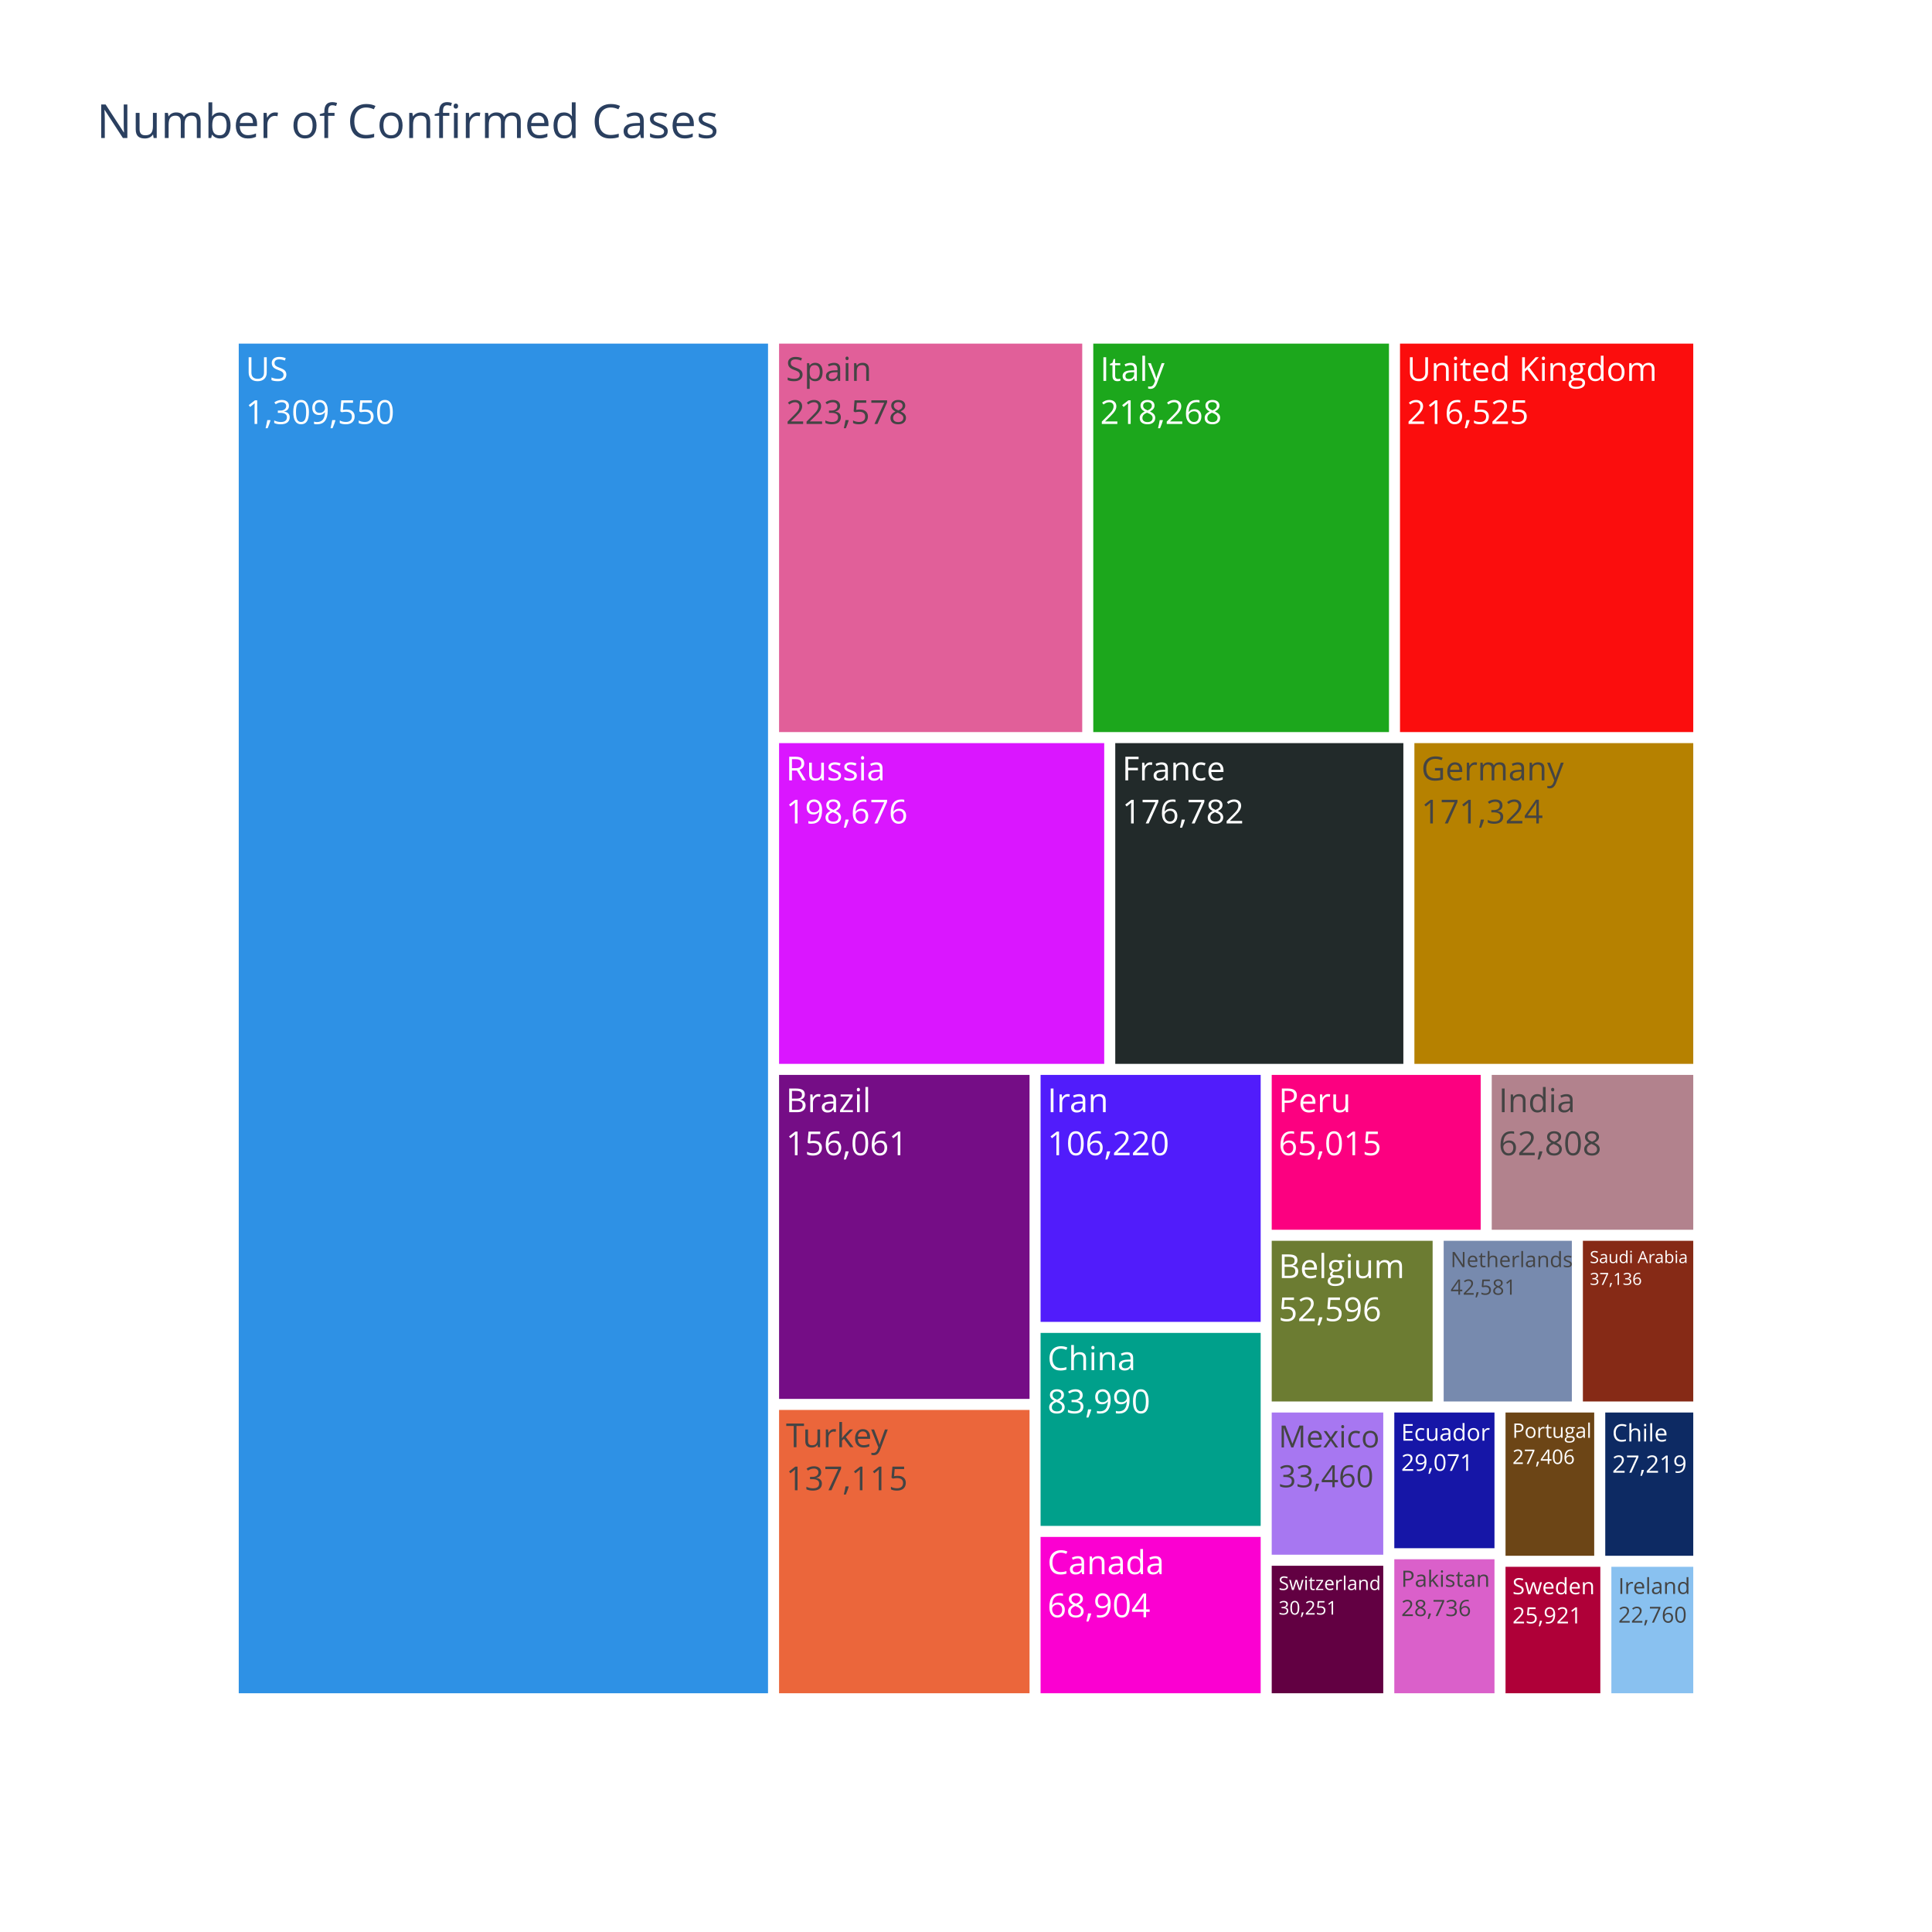
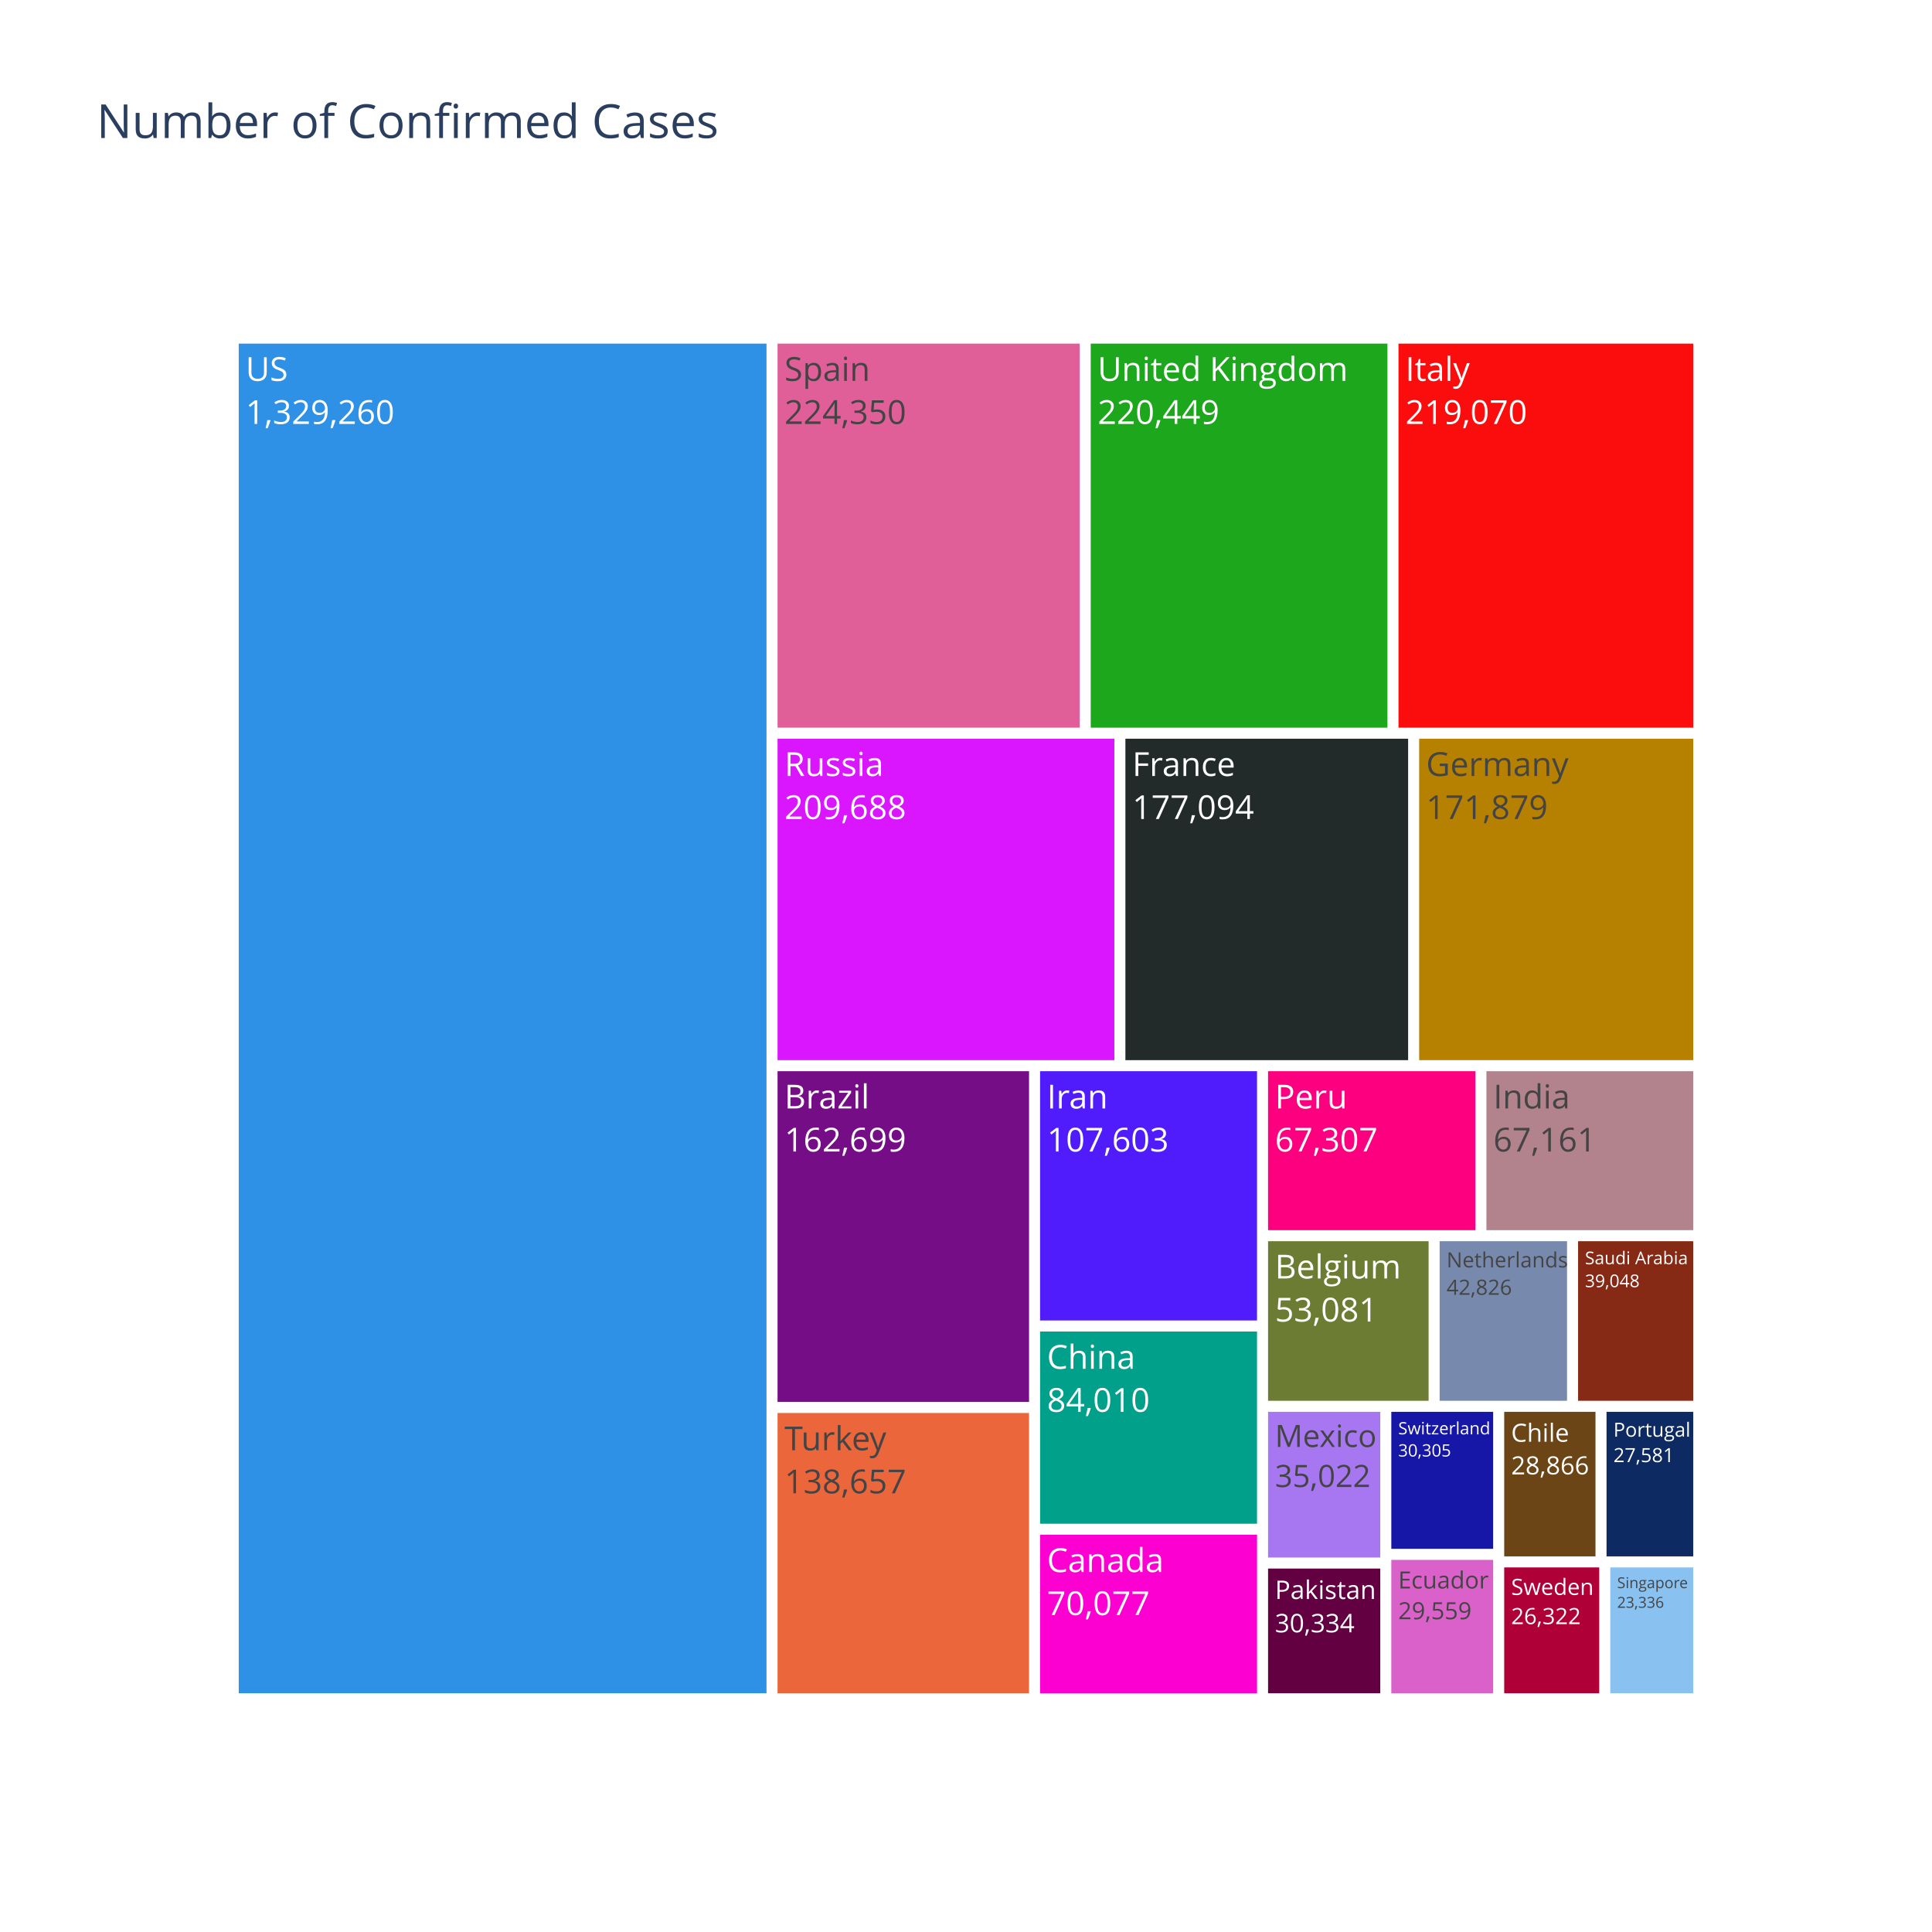
<svg xmlns="http://www.w3.org/2000/svg" class="main-svg" width="700" height="700" style="" viewBox="0 0 700 700">
  <rect x="0" y="0" width="700" height="700" style="fill: rgb(255, 255, 255); fill-opacity: 1;" />
-   <defs id="defs-970d4f">
+   <defs id="defs-fa55aa">
    <g class="clips" />
    <g class="gradients" />
  </defs>
  <g class="bglayer" />
  <g class="layer-below">
    <g class="imagelayer" />
    <g class="shapelayer" />
  </g>
  <g class="cartesianlayer" />
  <g class="polarlayer" />
  <g class="ternarylayer" />
  <g class="geolayer" />
  <g class="funnelarealayer" />
  <g class="pielayer" />
  <g class="treemaplayer">
    <g class="trace treemap" style="opacity: 1;">
      <g class="slice cursor-pointer">
        <path class="surface" d="M80,100L620,100L620,620L80,620Z" style="pointer-events: all; stroke-width: 0; fill: rgb(0, 0, 0); fill-opacity: 0; stroke: rgb(0, 0, 0); stroke-opacity: 0; opacity: 0;" />
        <g class="slicetext">
          <text data-notex="1" class="slicetext" text-anchor="start" x="0" y="0" style="font-family: 'Open Sans', verdana, arial, sans-serif; font-size: 12px; fill: rgb(42, 63, 95); fill-opacity: 1; white-space: pre;" transform="translate(86,114)"> </text>
        </g>
      </g>
      <g class="slice cursor-pointer">
-         <path class="surface" d="M86,124L278.771,124L278.771,614L86,614Z" style="pointer-events: all; stroke-width: 1; fill: rgb(46, 145, 229); fill-opacity: 1; stroke: rgb(255, 255, 255); stroke-opacity: 1; opacity: 1;" />
+         <path class="surface" d="M86,124L278.221,124L278.221,614L86,614Z" style="pointer-events: all; stroke-width: 1; fill: rgb(46, 145, 229); fill-opacity: 1; stroke: rgb(255, 255, 255); stroke-opacity: 1; opacity: 1;" />
        <g class="slicetext">
          <text data-notex="1" class="slicetext" text-anchor="start" x="0" y="0" style="font-family: 'Open Sans', verdana, arial, sans-serif; font-size: 12px; fill: rgb(255, 255, 255); fill-opacity: 1; white-space: pre;" transform="translate(89,138)">
            <tspan class="line" dy="0em" x="0" y="0">US</tspan>
-             <tspan class="line" dy="1.3em" x="0" y="0">1,309,550</tspan>
-           </text>
-         </g>
-       </g>
-       <g class="slice cursor-pointer">
-         <path class="surface" d="M281.771,124L392.613,124L392.613,265.745L281.771,265.745Z" style="pointer-events: all; stroke-width: 1; fill: rgb(225, 95, 153); fill-opacity: 1; stroke: rgb(255, 255, 255); stroke-opacity: 1; opacity: 1;" />
-         <g class="slicetext">
-           <text data-notex="1" class="slicetext" text-anchor="start" x="0" y="0" style="font-family: 'Open Sans', verdana, arial, sans-serif; font-size: 12px; fill: rgb(68, 68, 68); fill-opacity: 1; white-space: pre;" transform="translate(284.7715,138)">
+             <tspan class="line" dy="1.3em" x="0" y="0">1,329,260</tspan>
+           </text>
+         </g>
+       </g>
+       <g class="slice cursor-pointer">
+         <path class="surface" d="M281.221,124L391.695,124L391.695,264.15L281.221,264.15Z" style="pointer-events: all; stroke-width: 1; fill: rgb(225, 95, 153); fill-opacity: 1; stroke: rgb(255, 255, 255); stroke-opacity: 1; opacity: 1;" />
+         <g class="slicetext">
+           <text data-notex="1" class="slicetext" text-anchor="start" x="0" y="0" style="font-family: 'Open Sans', verdana, arial, sans-serif; font-size: 12px; fill: rgb(68, 68, 68); fill-opacity: 1; white-space: pre;" transform="translate(284.2208,138)">
            <tspan class="line" dy="0em" x="0" y="0">Spain</tspan>
-             <tspan class="line" dy="1.3em" x="0" y="0">223,578</tspan>
-           </text>
-         </g>
-       </g>
-       <g class="slice cursor-pointer">
-         <path class="surface" d="M395.613,124L503.75,124L503.75,265.745L395.613,265.745Z" style="pointer-events: all; stroke-width: 1; fill: rgb(28, 167, 28); fill-opacity: 1; stroke: rgb(255, 255, 255); stroke-opacity: 1; opacity: 1;" />
-         <g class="slicetext">
-           <text data-notex="1" class="slicetext" text-anchor="start" x="0" y="0" style="font-family: 'Open Sans', verdana, arial, sans-serif; font-size: 12px; fill: rgb(255, 255, 255); fill-opacity: 1; white-space: pre;" transform="translate(398.6126,138)">
+             <tspan class="line" dy="1.3em" x="0" y="0">224,350</tspan>
+           </text>
+         </g>
+       </g>
+       <g class="slice cursor-pointer">
+         <path class="surface" d="M394.695,124L503.196,124L503.196,264.15L394.695,264.15Z" style="pointer-events: all; stroke-width: 1; fill: rgb(28, 167, 28); fill-opacity: 1; stroke: rgb(255, 255, 255); stroke-opacity: 1; opacity: 1;" />
+         <g class="slicetext">
+           <text data-notex="1" class="slicetext" text-anchor="start" x="0" y="0" style="font-family: 'Open Sans', verdana, arial, sans-serif; font-size: 12px; fill: rgb(255, 255, 255); fill-opacity: 1; white-space: pre;" transform="translate(397.6951,138)">
+             <tspan class="line" dy="0em" x="0" y="0">United Kingdom</tspan>
+             <tspan class="line" dy="1.3em" x="0" y="0">220,449</tspan>
+           </text>
+         </g>
+       </g>
+       <g class="slice cursor-pointer">
+         <path class="surface" d="M506.196,124L614,124L614,264.15L506.196,264.15Z" style="pointer-events: all; stroke-width: 1; fill: rgb(251, 13, 13); fill-opacity: 1; stroke: rgb(255, 255, 255); stroke-opacity: 1; opacity: 1;" />
+         <g class="slicetext">
+           <text data-notex="1" class="slicetext" text-anchor="start" x="0" y="0" style="font-family: 'Open Sans', verdana, arial, sans-serif; font-size: 12px; fill: rgb(255, 255, 255); fill-opacity: 1; white-space: pre;" transform="translate(509.1963,138)">
            <tspan class="line" dy="0em" x="0" y="0">Italy</tspan>
-             <tspan class="line" dy="1.3em" x="0" y="0">218,268</tspan>
-           </text>
-         </g>
-       </g>
-       <g class="slice cursor-pointer">
-         <path class="surface" d="M506.75,124L614,124L614,265.745L506.75,265.745Z" style="pointer-events: all; stroke-width: 1; fill: rgb(251, 13, 13); fill-opacity: 1; stroke: rgb(255, 255, 255); stroke-opacity: 1; opacity: 1;" />
-         <g class="slicetext">
-           <text data-notex="1" class="slicetext" text-anchor="start" x="0" y="0" style="font-family: 'Open Sans', verdana, arial, sans-serif; font-size: 12px; fill: rgb(255, 255, 255); fill-opacity: 1; white-space: pre;" transform="translate(509.7501,138)">
-             <tspan class="line" dy="0em" x="0" y="0">United Kingdom</tspan>
-             <tspan class="line" dy="1.3em" x="0" y="0">216,525</tspan>
-           </text>
-         </g>
-       </g>
-       <g class="slice cursor-pointer">
-         <path class="surface" d="M281.771,268.745L400.578,268.745L400.578,385.957L281.771,385.957Z" style="pointer-events: all; stroke-width: 1; fill: rgb(218, 22, 255); fill-opacity: 1; stroke: rgb(255, 255, 255); stroke-opacity: 1; opacity: 1;" />
-         <g class="slicetext">
-           <text data-notex="1" class="slicetext" text-anchor="start" x="0" y="0" style="font-family: 'Open Sans', verdana, arial, sans-serif; font-size: 12px; fill: rgb(255, 255, 255); fill-opacity: 1; white-space: pre;" transform="translate(284.7715,282.7451)">
+             <tspan class="line" dy="1.3em" x="0" y="0">219,070</tspan>
+           </text>
+         </g>
+       </g>
+       <g class="slice cursor-pointer">
+         <path class="surface" d="M281.221,267.15L404.252,267.15L404.252,384.614L281.221,384.614Z" style="pointer-events: all; stroke-width: 1; fill: rgb(218, 22, 255); fill-opacity: 1; stroke: rgb(255, 255, 255); stroke-opacity: 1; opacity: 1;" />
+         <g class="slicetext">
+           <text data-notex="1" class="slicetext" text-anchor="start" x="0" y="0" style="font-family: 'Open Sans', verdana, arial, sans-serif; font-size: 12px; fill: rgb(255, 255, 255); fill-opacity: 1; white-space: pre;" transform="translate(284.2208,281.1501)">
            <tspan class="line" dy="0em" x="0" y="0">Russia</tspan>
-             <tspan class="line" dy="1.3em" x="0" y="0">198,676</tspan>
-           </text>
-         </g>
-       </g>
-       <g class="slice cursor-pointer">
-         <path class="surface" d="M403.578,268.745L508.962,268.745L508.962,385.957L403.578,385.957Z" style="pointer-events: all; stroke-width: 1; fill: rgb(34, 42, 42); fill-opacity: 1; stroke: rgb(255, 255, 255); stroke-opacity: 1; opacity: 1;" />
-         <g class="slicetext">
-           <text data-notex="1" class="slicetext" text-anchor="start" x="0" y="0" style="font-family: 'Open Sans', verdana, arial, sans-serif; font-size: 12px; fill: rgb(255, 255, 255); fill-opacity: 1; white-space: pre;" transform="translate(406.5784,282.7451)">
+             <tspan class="line" dy="1.3em" x="0" y="0">209,688</tspan>
+           </text>
+         </g>
+       </g>
+       <g class="slice cursor-pointer">
+         <path class="surface" d="M407.252,267.15L510.693,267.15L510.693,384.614L407.252,384.614Z" style="pointer-events: all; stroke-width: 1; fill: rgb(34, 42, 42); fill-opacity: 1; stroke: rgb(255, 255, 255); stroke-opacity: 1; opacity: 1;" />
+         <g class="slicetext">
+           <text data-notex="1" class="slicetext" text-anchor="start" x="0" y="0" style="font-family: 'Open Sans', verdana, arial, sans-serif; font-size: 12px; fill: rgb(255, 255, 255); fill-opacity: 1; white-space: pre;" transform="translate(410.2522,281.1501)">
            <tspan class="line" dy="0em" x="0" y="0">France</tspan>
-             <tspan class="line" dy="1.3em" x="0" y="0">176,782</tspan>
-           </text>
-         </g>
-       </g>
-       <g class="slice cursor-pointer">
-         <path class="surface" d="M511.962,268.745L614,268.745L614,385.957L511.962,385.957Z" style="pointer-events: all; stroke-width: 1; fill: rgb(182, 129, 0); fill-opacity: 1; stroke: rgb(255, 255, 255); stroke-opacity: 1; opacity: 1;" />
-         <g class="slicetext">
-           <text data-notex="1" class="slicetext" text-anchor="start" x="0" y="0" style="font-family: 'Open Sans', verdana, arial, sans-serif; font-size: 12px; fill: rgb(68, 68, 68); fill-opacity: 1; white-space: pre;" transform="translate(514.9624,282.7451)">
+             <tspan class="line" dy="1.3em" x="0" y="0">177,094</tspan>
+           </text>
+         </g>
+       </g>
+       <g class="slice cursor-pointer">
+         <path class="surface" d="M513.693,267.15L614,267.15L614,384.614L513.693,384.614Z" style="pointer-events: all; stroke-width: 1; fill: rgb(182, 129, 0); fill-opacity: 1; stroke: rgb(255, 255, 255); stroke-opacity: 1; opacity: 1;" />
+         <g class="slicetext">
+           <text data-notex="1" class="slicetext" text-anchor="start" x="0" y="0" style="font-family: 'Open Sans', verdana, arial, sans-serif; font-size: 12px; fill: rgb(68, 68, 68); fill-opacity: 1; white-space: pre;" transform="translate(516.6933,281.1501)">
            <tspan class="line" dy="0em" x="0" y="0">Germany</tspan>
-             <tspan class="line" dy="1.3em" x="0" y="0">171,324</tspan>
-           </text>
-         </g>
-       </g>
-       <g class="slice cursor-pointer">
-         <path class="surface" d="M281.771,388.957L373.523,388.957L373.523,507.347L281.771,507.347Z" style="pointer-events: all; stroke-width: 1; fill: rgb(117, 13, 134); fill-opacity: 1; stroke: rgb(255, 255, 255); stroke-opacity: 1; opacity: 1;" />
-         <g class="slicetext">
-           <text data-notex="1" class="slicetext" text-anchor="start" x="0" y="0" style="font-family: 'Open Sans', verdana, arial, sans-serif; font-size: 12px; fill: rgb(255, 255, 255); fill-opacity: 1; white-space: pre;" transform="translate(284.7715,402.957)">
+             <tspan class="line" dy="1.3em" x="0" y="0">171,879</tspan>
+           </text>
+         </g>
+       </g>
+       <g class="slice cursor-pointer">
+         <path class="surface" d="M281.221,387.614L373.342,387.614L373.342,508.457L281.221,508.457Z" style="pointer-events: all; stroke-width: 1; fill: rgb(117, 13, 134); fill-opacity: 1; stroke: rgb(255, 255, 255); stroke-opacity: 1; opacity: 1;" />
+         <g class="slicetext">
+           <text data-notex="1" class="slicetext" text-anchor="start" x="0" y="0" style="font-family: 'Open Sans', verdana, arial, sans-serif; font-size: 12px; fill: rgb(255, 255, 255); fill-opacity: 1; white-space: pre;" transform="translate(284.2208,401.6141)">
            <tspan class="line" dy="0em" x="0" y="0">Brazil</tspan>
-             <tspan class="line" dy="1.3em" x="0" y="0">156,061</tspan>
-           </text>
-         </g>
-       </g>
-       <g class="slice cursor-pointer">
-         <path class="surface" d="M281.771,510.347L373.523,510.347L373.523,614L281.771,614Z" style="pointer-events: all; stroke-width: 1; fill: rgb(235, 102, 59); fill-opacity: 1; stroke: rgb(255, 255, 255); stroke-opacity: 1; opacity: 1;" />
-         <g class="slicetext">
-           <text data-notex="1" class="slicetext" text-anchor="start" x="0" y="0" style="font-family: 'Open Sans', verdana, arial, sans-serif; font-size: 12px; fill: rgb(68, 68, 68); fill-opacity: 1; white-space: pre;" transform="translate(284.7715,524.347)">
+             <tspan class="line" dy="1.3em" x="0" y="0">162,699</tspan>
+           </text>
+         </g>
+       </g>
+       <g class="slice cursor-pointer">
+         <path class="surface" d="M281.221,511.457L373.342,511.457L373.342,614L281.221,614Z" style="pointer-events: all; stroke-width: 1; fill: rgb(235, 102, 59); fill-opacity: 1; stroke: rgb(255, 255, 255); stroke-opacity: 1; opacity: 1;" />
+         <g class="slicetext">
+           <text data-notex="1" class="slicetext" text-anchor="start" x="0" y="0" style="font-family: 'Open Sans', verdana, arial, sans-serif; font-size: 12px; fill: rgb(68, 68, 68); fill-opacity: 1; white-space: pre;" transform="translate(284.2208,525.4572)">
            <tspan class="line" dy="0em" x="0" y="0">Turkey</tspan>
-             <tspan class="line" dy="1.3em" x="0" y="0">137,115</tspan>
-           </text>
-         </g>
-       </g>
-       <g class="slice cursor-pointer">
-         <path class="surface" d="M376.523,388.957L457.266,388.957L457.266,479.44L376.523,479.44Z" style="pointer-events: all; stroke-width: 1; fill: rgb(81, 28, 251); fill-opacity: 1; stroke: rgb(255, 255, 255); stroke-opacity: 1; opacity: 1;" />
-         <g class="slicetext">
-           <text data-notex="1" class="slicetext" text-anchor="start" x="0" y="0" style="font-family: 'Open Sans', verdana, arial, sans-serif; font-size: 12px; fill: rgb(255, 255, 255); fill-opacity: 1; white-space: pre;" transform="translate(379.5229,402.957)">
+             <tspan class="line" dy="1.3em" x="0" y="0">138,657</tspan>
+           </text>
+         </g>
+       </g>
+       <g class="slice cursor-pointer">
+         <path class="surface" d="M376.342,387.614L455.942,387.614L455.942,478.934L376.342,478.934Z" style="pointer-events: all; stroke-width: 1; fill: rgb(81, 28, 251); fill-opacity: 1; stroke: rgb(255, 255, 255); stroke-opacity: 1; opacity: 1;" />
+         <g class="slicetext">
+           <text data-notex="1" class="slicetext" text-anchor="start" x="0" y="0" style="font-family: 'Open Sans', verdana, arial, sans-serif; font-size: 12px; fill: rgb(255, 255, 255); fill-opacity: 1; white-space: pre;" transform="translate(379.3417,401.6141)">
            <tspan class="line" dy="0em" x="0" y="0">Iran</tspan>
-             <tspan class="line" dy="1.3em" x="0" y="0">106,220</tspan>
-           </text>
-         </g>
-       </g>
-       <g class="slice cursor-pointer">
-         <path class="surface" d="M376.523,482.44L457.266,482.44L457.266,553.358L376.523,553.358Z" style="pointer-events: all; stroke-width: 1; fill: rgb(0, 160, 139); fill-opacity: 1; stroke: rgb(255, 255, 255); stroke-opacity: 1; opacity: 1;" />
-         <g class="slicetext">
-           <text data-notex="1" class="slicetext" text-anchor="start" x="0" y="0" style="font-family: 'Open Sans', verdana, arial, sans-serif; font-size: 12px; fill: rgb(255, 255, 255); fill-opacity: 1; white-space: pre;" transform="translate(379.5229,496.4399)">
+             <tspan class="line" dy="1.3em" x="0" y="0">107,603</tspan>
+           </text>
+         </g>
+       </g>
+       <g class="slice cursor-pointer">
+         <path class="surface" d="M376.342,481.934L455.942,481.934L455.942,552.574L376.342,552.574Z" style="pointer-events: all; stroke-width: 1; fill: rgb(0, 160, 139); fill-opacity: 1; stroke: rgb(255, 255, 255); stroke-opacity: 1; opacity: 1;" />
+         <g class="slicetext">
+           <text data-notex="1" class="slicetext" text-anchor="start" x="0" y="0" style="font-family: 'Open Sans', verdana, arial, sans-serif; font-size: 12px; fill: rgb(255, 255, 255); fill-opacity: 1; white-space: pre;" transform="translate(379.3417,495.9342)">
            <tspan class="line" dy="0em" x="0" y="0">China</tspan>
-             <tspan class="line" dy="1.3em" x="0" y="0">83,990</tspan>
-           </text>
-         </g>
-       </g>
-       <g class="slice cursor-pointer">
-         <path class="surface" d="M376.523,556.358L457.266,556.358L457.266,614L376.523,614Z" style="pointer-events: all; stroke-width: 1; fill: rgb(251, 0, 209); fill-opacity: 1; stroke: rgb(255, 255, 255); stroke-opacity: 1; opacity: 1;" />
-         <g class="slicetext">
-           <text data-notex="1" class="slicetext" text-anchor="start" x="0" y="0" style="font-family: 'Open Sans', verdana, arial, sans-serif; font-size: 12px; fill: rgb(255, 255, 255); fill-opacity: 1; white-space: pre;" transform="translate(379.5229,570.3585)">
+             <tspan class="line" dy="1.3em" x="0" y="0">84,010</tspan>
+           </text>
+         </g>
+       </g>
+       <g class="slice cursor-pointer">
+         <path class="surface" d="M376.342,555.574L455.942,555.574L455.942,614L376.342,614Z" style="pointer-events: all; stroke-width: 1; fill: rgb(251, 0, 209); fill-opacity: 1; stroke: rgb(255, 255, 255); stroke-opacity: 1; opacity: 1;" />
+         <g class="slicetext">
+           <text data-notex="1" class="slicetext" text-anchor="start" x="0" y="0" style="font-family: 'Open Sans', verdana, arial, sans-serif; font-size: 12px; fill: rgb(255, 255, 255); fill-opacity: 1; white-space: pre;" transform="translate(379.3417,569.5736)">
            <tspan class="line" dy="0em" x="0" y="0">Canada</tspan>
-             <tspan class="line" dy="1.3em" x="0" y="0">68,904</tspan>
-           </text>
-         </g>
-       </g>
-       <g class="slice cursor-pointer">
-         <path class="surface" d="M460.266,388.957L536.986,388.957L536.986,446.063L460.266,446.063Z" style="pointer-events: all; stroke-width: 1; fill: rgb(252, 0, 128); fill-opacity: 1; stroke: rgb(255, 255, 255); stroke-opacity: 1; opacity: 1;" />
-         <g class="slicetext">
-           <text data-notex="1" class="slicetext" text-anchor="start" x="0" y="0" style="font-family: 'Open Sans', verdana, arial, sans-serif; font-size: 12px; fill: rgb(255, 255, 255); fill-opacity: 1; white-space: pre;" transform="translate(463.2659,402.957)">
+             <tspan class="line" dy="1.3em" x="0" y="0">70,077</tspan>
+           </text>
+         </g>
+       </g>
+       <g class="slice cursor-pointer">
+         <path class="surface" d="M458.942,387.614L535.057,387.614L535.057,446.212L458.942,446.212Z" style="pointer-events: all; stroke-width: 1; fill: rgb(252, 0, 128); fill-opacity: 1; stroke: rgb(255, 255, 255); stroke-opacity: 1; opacity: 1;" />
+         <g class="slicetext">
+           <text data-notex="1" class="slicetext" text-anchor="start" x="0" y="0" style="font-family: 'Open Sans', verdana, arial, sans-serif; font-size: 12px; fill: rgb(255, 255, 255); fill-opacity: 1; white-space: pre;" transform="translate(461.9423,401.6141)">
            <tspan class="line" dy="0em" x="0" y="0">Peru</tspan>
-             <tspan class="line" dy="1.3em" x="0" y="0">65,015</tspan>
-           </text>
-         </g>
-       </g>
-       <g class="slice cursor-pointer">
-         <path class="surface" d="M539.986,388.957L614,388.957L614,446.063L539.986,446.063Z" style="pointer-events: all; stroke-width: 1; fill: rgb(178, 130, 141); fill-opacity: 1; stroke: rgb(255, 255, 255); stroke-opacity: 1; opacity: 1;" />
-         <g class="slicetext">
-           <text data-notex="1" class="slicetext" text-anchor="start" x="0" y="0" style="font-family: 'Open Sans', verdana, arial, sans-serif; font-size: 12px; fill: rgb(68, 68, 68); fill-opacity: 1; white-space: pre;" transform="translate(542.986,402.957)">
+             <tspan class="line" dy="1.3em" x="0" y="0">67,307</tspan>
+           </text>
+         </g>
+       </g>
+       <g class="slice cursor-pointer">
+         <path class="surface" d="M538.057,387.614L614,387.614L614,446.212L538.057,446.212Z" style="pointer-events: all; stroke-width: 1; fill: rgb(178, 130, 141); fill-opacity: 1; stroke: rgb(255, 255, 255); stroke-opacity: 1; opacity: 1;" />
+         <g class="slicetext">
+           <text data-notex="1" class="slicetext" text-anchor="start" x="0" y="0" style="font-family: 'Open Sans', verdana, arial, sans-serif; font-size: 12px; fill: rgb(68, 68, 68); fill-opacity: 1; white-space: pre;" transform="translate(541.057,401.6141)">
            <tspan class="line" dy="0em" x="0" y="0">India</tspan>
-             <tspan class="line" dy="1.3em" x="0" y="0">62,808</tspan>
-           </text>
-         </g>
-       </g>
-       <g class="slice cursor-pointer">
-         <path class="surface" d="M460.266,449.063L519.57,449.063L519.57,508.281L460.266,508.281Z" style="pointer-events: all; stroke-width: 1; fill: rgb(108, 124, 50); fill-opacity: 1; stroke: rgb(255, 255, 255); stroke-opacity: 1; opacity: 1;" />
-         <g class="slicetext">
-           <text data-notex="1" class="slicetext" text-anchor="start" x="0" y="0" style="font-family: 'Open Sans', verdana, arial, sans-serif; font-size: 12px; fill: rgb(255, 255, 255); fill-opacity: 1; white-space: pre;" transform="translate(463.2659,463.0633)">
+             <tspan class="line" dy="1.3em" x="0" y="0">67,161</tspan>
+           </text>
+         </g>
+       </g>
+       <g class="slice cursor-pointer">
+         <path class="surface" d="M458.942,449.212L518.11,449.212L518.11,508.033L458.942,508.033Z" style="pointer-events: all; stroke-width: 1; fill: rgb(108, 124, 50); fill-opacity: 1; stroke: rgb(255, 255, 255); stroke-opacity: 1; opacity: 1;" />
+         <g class="slicetext">
+           <text data-notex="1" class="slicetext" text-anchor="start" x="0" y="0" style="font-family: 'Open Sans', verdana, arial, sans-serif; font-size: 12px; fill: rgb(255, 255, 255); fill-opacity: 1; white-space: pre;" transform="translate(461.9423,463.2121)">
            <tspan class="line" dy="0em" x="0" y="0">Belgium</tspan>
-             <tspan class="line" dy="1.3em" x="0" y="0">52,596</tspan>
-           </text>
-         </g>
-       </g>
-       <g class="slice cursor-pointer">
-         <path class="surface" d="M522.57,449.063L570.01,449.063L570.01,508.281L522.57,508.281Z" style="pointer-events: all; stroke-width: 1; fill: rgb(119, 138, 174); fill-opacity: 1; stroke: rgb(255, 255, 255); stroke-opacity: 1; opacity: 1;" />
-         <g class="slicetext">
-           <text data-notex="1" class="slicetext" text-anchor="start" x="0" y="0" style="font-family: 'Open Sans', verdana, arial, sans-serif; font-size: 12px; fill: rgb(68, 68, 68); fill-opacity: 1; white-space: pre;" transform="translate(525.5696,459.1067)scale(0.6403121)">
+             <tspan class="line" dy="1.3em" x="0" y="0">53,081</tspan>
+           </text>
+         </g>
+       </g>
+       <g class="slice cursor-pointer">
+         <path class="surface" d="M521.11,449.212L568.267,449.212L568.267,508.033L521.11,508.033Z" style="pointer-events: all; stroke-width: 1; fill: rgb(119, 138, 174); fill-opacity: 1; stroke: rgb(255, 255, 255); stroke-opacity: 1; opacity: 1;" />
+         <g class="slicetext">
+           <text data-notex="1" class="slicetext" text-anchor="start" x="0" y="0" style="font-family: 'Open Sans', verdana, arial, sans-serif; font-size: 12px; fill: rgb(68, 68, 68); fill-opacity: 1; white-space: pre;" transform="translate(524.1102,459.2074)scale(0.6359407)">
            <tspan class="line" dy="0em" x="0" y="0">Netherlands</tspan>
-             <tspan class="line" dy="1.3em" x="0" y="0">42,581</tspan>
-           </text>
-         </g>
-       </g>
-       <g class="slice cursor-pointer">
-         <path class="surface" d="M573.01,449.063L614,449.063L614,508.281L573.01,508.281Z" style="pointer-events: all; stroke-width: 1; fill: rgb(134, 42, 22); fill-opacity: 1; stroke: rgb(255, 255, 255); stroke-opacity: 1; opacity: 1;" />
-         <g class="slicetext">
-           <text data-notex="1" class="slicetext" text-anchor="start" x="0" y="0" style="font-family: 'Open Sans', verdana, arial, sans-serif; font-size: 12px; fill: rgb(255, 255, 255); fill-opacity: 1; white-space: pre;" transform="translate(576.0098,457.6377)scale(0.5067603)">
+             <tspan class="line" dy="1.3em" x="0" y="0">42,826</tspan>
+           </text>
+         </g>
+       </g>
+       <g class="slice cursor-pointer">
+         <path class="surface" d="M571.267,449.212L614,449.212L614,508.033L571.267,508.033Z" style="pointer-events: all; stroke-width: 1; fill: rgb(134, 42, 22); fill-opacity: 1; stroke: rgb(255, 255, 255); stroke-opacity: 1; opacity: 1;" />
+         <g class="slicetext">
+           <text data-notex="1" class="slicetext" text-anchor="start" x="0" y="0" style="font-family: 'Open Sans', verdana, arial, sans-serif; font-size: 12px; fill: rgb(255, 255, 255); fill-opacity: 1; white-space: pre;" transform="translate(574.2675,458.064)scale(0.5319943)">
            <tspan class="line" dy="0em" x="0" y="0">Saudi Arabia</tspan>
-             <tspan class="line" dy="1.3em" x="0" y="0">37,136</tspan>
-           </text>
-         </g>
-       </g>
-       <g class="slice cursor-pointer">
-         <path class="surface" d="M460.266,511.281L501.681,511.281L501.681,563.803L460.266,563.803Z" style="pointer-events: all; stroke-width: 1; fill: rgb(167, 119, 241); fill-opacity: 1; stroke: rgb(255, 255, 255); stroke-opacity: 1; opacity: 1;" />
-         <g class="slicetext">
-           <text data-notex="1" class="slicetext" text-anchor="start" x="0" y="0" style="font-family: 'Open Sans', verdana, arial, sans-serif; font-size: 12px; fill: rgb(68, 68, 68); fill-opacity: 1; white-space: pre;" transform="translate(463.2659,524.4409)scale(0.9236333)">
+             <tspan class="line" dy="1.3em" x="0" y="0">39,048</tspan>
+           </text>
+         </g>
+       </g>
+       <g class="slice cursor-pointer">
+         <path class="surface" d="M458.942,511.033L500.598,511.033L500.598,564.817L458.942,564.817Z" style="pointer-events: all; stroke-width: 1; fill: rgb(167, 119, 241); fill-opacity: 1; stroke: rgb(255, 255, 255); stroke-opacity: 1; opacity: 1;" />
+         <g class="slicetext">
+           <text data-notex="1" class="slicetext" text-anchor="start" x="0" y="0" style="font-family: 'Open Sans', verdana, arial, sans-serif; font-size: 12px; fill: rgb(68, 68, 68); fill-opacity: 1; white-space: pre;" transform="translate(461.9423,524.2621)scale(0.9299001)">
            <tspan class="line" dy="0em" x="0" y="0">Mexico</tspan>
-             <tspan class="line" dy="1.3em" x="0" y="0">33,460</tspan>
-           </text>
-         </g>
-       </g>
-       <g class="slice cursor-pointer">
-         <path class="surface" d="M460.266,566.803L501.681,566.803L501.681,614L460.266,614Z" style="pointer-events: all; stroke-width: 1; fill: rgb(98, 0, 66); fill-opacity: 1; stroke: rgb(255, 255, 255); stroke-opacity: 1; opacity: 1;" />
-         <g class="slicetext">
-           <text data-notex="1" class="slicetext" text-anchor="start" x="0" y="0" style="font-family: 'Open Sans', verdana, arial, sans-serif; font-size: 12px; fill: rgb(255, 255, 255); fill-opacity: 1; white-space: pre;" transform="translate(463.2659,576.0831)scale(0.570931)">
+             <tspan class="line" dy="1.3em" x="0" y="0">35,022</tspan>
+           </text>
+         </g>
+       </g>
+       <g class="slice cursor-pointer">
+         <path class="surface" d="M458.942,567.817L500.598,567.817L500.598,614L458.942,614Z" style="pointer-events: all; stroke-width: 1; fill: rgb(98, 0, 66); fill-opacity: 1; stroke: rgb(255, 255, 255); stroke-opacity: 1; opacity: 1;" />
+         <g class="slicetext">
+           <text data-notex="1" class="slicetext" text-anchor="start" x="0" y="0" style="font-family: 'Open Sans', verdana, arial, sans-serif; font-size: 12px; fill: rgb(255, 255, 255); fill-opacity: 1; white-space: pre;" transform="translate(461.9423,579.3377)scale(0.7746011)">
+             <tspan class="line" dy="0em" x="0" y="0">Pakistan</tspan>
+             <tspan class="line" dy="1.3em" x="0" y="0">30,334</tspan>
+           </text>
+         </g>
+       </g>
+       <g class="slice cursor-pointer">
+         <path class="surface" d="M503.598,511.033L541.502,511.033L541.502,561.677L503.598,561.677Z" style="pointer-events: all; stroke-width: 1; fill: rgb(22, 22, 167); fill-opacity: 1; stroke: rgb(255, 255, 255); stroke-opacity: 1; opacity: 1;" />
+         <g class="slicetext">
+           <text data-notex="1" class="slicetext" text-anchor="start" x="0" y="0" style="font-family: 'Open Sans', verdana, arial, sans-serif; font-size: 12px; fill: rgb(255, 255, 255); fill-opacity: 1; white-space: pre;" transform="translate(506.5982,519.6906)scale(0.5143106)">
            <tspan class="line" dy="0em" x="0" y="0">Switzerland</tspan>
-             <tspan class="line" dy="1.3em" x="0" y="0">30,251</tspan>
-           </text>
-         </g>
-       </g>
-       <g class="slice cursor-pointer">
-         <path class="surface" d="M504.681,511.281L541.981,511.281L541.981,561.447L504.681,561.447Z" style="pointer-events: all; stroke-width: 1; fill: rgb(22, 22, 167); fill-opacity: 1; stroke: rgb(255, 255, 255); stroke-opacity: 1; opacity: 1;" />
-         <g class="slicetext">
-           <text data-notex="1" class="slicetext" text-anchor="start" x="0" y="0" style="font-family: 'Open Sans', verdana, arial, sans-serif; font-size: 12px; fill: rgb(255, 255, 255); fill-opacity: 1; white-space: pre;" transform="translate(507.6815,521.9827)scale(0.7001668)">
+             <tspan class="line" dy="1.3em" x="0" y="0">30,305</tspan>
+           </text>
+         </g>
+       </g>
+       <g class="slice cursor-pointer">
+         <path class="surface" d="M503.598,564.677L541.502,564.677L541.502,614L503.598,614Z" style="pointer-events: all; stroke-width: 1; fill: rgb(218, 96, 202); fill-opacity: 1; stroke: rgb(255, 255, 255); stroke-opacity: 1; opacity: 1;" />
+         <g class="slicetext">
+           <text data-notex="1" class="slicetext" text-anchor="start" x="0" y="0" style="font-family: 'Open Sans', verdana, arial, sans-serif; font-size: 12px; fill: rgb(68, 68, 68); fill-opacity: 1; white-space: pre;" transform="translate(506.5982,575.5272)scale(0.7136712)">
            <tspan class="line" dy="0em" x="0" y="0">Ecuador</tspan>
-             <tspan class="line" dy="1.3em" x="0" y="0">29,071</tspan>
-           </text>
-         </g>
-       </g>
-       <g class="slice cursor-pointer">
-         <path class="surface" d="M504.681,564.447L541.981,564.447L541.981,614L504.681,614Z" style="pointer-events: all; stroke-width: 1; fill: rgb(218, 96, 202); fill-opacity: 1; stroke: rgb(255, 255, 255); stroke-opacity: 1; opacity: 1;" />
-         <g class="slicetext">
-           <text data-notex="1" class="slicetext" text-anchor="start" x="0" y="0" style="font-family: 'Open Sans', verdana, arial, sans-serif; font-size: 12px; fill: rgb(68, 68, 68); fill-opacity: 1; white-space: pre;" transform="translate(507.6815,574.9264)scale(0.6799651)">
-             <tspan class="line" dy="0em" x="0" y="0">Pakistan</tspan>
-             <tspan class="line" dy="1.3em" x="0" y="0">28,736</tspan>
-           </text>
-         </g>
-       </g>
-       <g class="slice cursor-pointer">
-         <path class="surface" d="M544.981,511.281L578.114,511.281L578.114,564.182L544.981,564.182Z" style="pointer-events: all; stroke-width: 1; fill: rgb(108, 69, 22); fill-opacity: 1; stroke: rgb(255, 255, 255); stroke-opacity: 1; opacity: 1;" />
-         <g class="slicetext">
-           <text data-notex="1" class="slicetext" text-anchor="start" x="0" y="0" style="font-family: 'Open Sans', verdana, arial, sans-serif; font-size: 12px; fill: rgb(255, 255, 255); fill-opacity: 1; white-space: pre;" transform="translate(547.9811,520.9574)scale(0.6069533)">
+             <tspan class="line" dy="1.3em" x="0" y="0">29,559</tspan>
+           </text>
+         </g>
+       </g>
+       <g class="slice cursor-pointer">
+         <path class="surface" d="M544.502,511.033L578.576,511.033L578.576,564.407L544.502,564.407Z" style="pointer-events: all; stroke-width: 1; fill: rgb(108, 69, 22); fill-opacity: 1; stroke: rgb(255, 255, 255); stroke-opacity: 1; opacity: 1;" />
+         <g class="slicetext">
+           <text data-notex="1" class="slicetext" text-anchor="start" x="0" y="0" style="font-family: 'Open Sans', verdana, arial, sans-serif; font-size: 12px; fill: rgb(255, 255, 255); fill-opacity: 1; white-space: pre;" transform="translate(547.5015,522.3726)scale(0.7581282)">
+             <tspan class="line" dy="0em" x="0" y="0">Chile</tspan>
+             <tspan class="line" dy="1.3em" x="0" y="0">28,866</tspan>
+           </text>
+         </g>
+       </g>
+       <g class="slice cursor-pointer">
+         <path class="surface" d="M581.576,511.033L614,511.033L614,564.407L581.576,564.407Z" style="pointer-events: all; stroke-width: 1; fill: rgb(13, 42, 99); fill-opacity: 1; stroke: rgb(255, 255, 255); stroke-opacity: 1; opacity: 1;" />
+         <g class="slicetext">
+           <text data-notex="1" class="slicetext" text-anchor="start" x="0" y="0" style="font-family: 'Open Sans', verdana, arial, sans-serif; font-size: 12px; fill: rgb(255, 255, 255); fill-opacity: 1; white-space: pre;" transform="translate(584.576,520.5353)scale(0.5911003)">
            <tspan class="line" dy="0em" x="0" y="0">Portugal</tspan>
-             <tspan class="line" dy="1.3em" x="0" y="0">27,406</tspan>
-           </text>
-         </g>
-       </g>
-       <g class="slice cursor-pointer">
-         <path class="surface" d="M581.114,511.281L614,511.281L614,564.182L581.114,564.182Z" style="pointer-events: all; stroke-width: 1; fill: rgb(13, 42, 99); fill-opacity: 1; stroke: rgb(255, 255, 255); stroke-opacity: 1; opacity: 1;" />
-         <g class="slicetext">
-           <text data-notex="1" class="slicetext" text-anchor="start" x="0" y="0" style="font-family: 'Open Sans', verdana, arial, sans-serif; font-size: 12px; fill: rgb(255, 255, 255); fill-opacity: 1; white-space: pre;" transform="translate(584.1138,522.2673)scale(0.7260399)">
-             <tspan class="line" dy="0em" x="0" y="0">Chile</tspan>
-             <tspan class="line" dy="1.3em" x="0" y="0">27,219</tspan>
-           </text>
-         </g>
-       </g>
-       <g class="slice cursor-pointer">
-         <path class="surface" d="M544.981,567.182L580.329,567.182L580.329,614L544.981,614Z" style="pointer-events: all; stroke-width: 1; fill: rgb(175, 0, 56); fill-opacity: 1; stroke: rgb(255, 255, 255); stroke-opacity: 1; opacity: 1;" />
-         <g class="slicetext">
-           <text data-notex="1" class="slicetext" text-anchor="start" x="0" y="0" style="font-family: 'Open Sans', verdana, arial, sans-serif; font-size: 12px; fill: rgb(255, 255, 255); fill-opacity: 1; white-space: pre;" transform="translate(547.9811,577.6245)scale(0.6766025)">
+             <tspan class="line" dy="1.3em" x="0" y="0">27,581</tspan>
+           </text>
+         </g>
+       </g>
+       <g class="slice cursor-pointer">
+         <path class="surface" d="M544.502,567.407L579.93,567.407L579.93,614L544.502,614Z" style="pointer-events: all; stroke-width: 1; fill: rgb(175, 0, 56); fill-opacity: 1; stroke: rgb(255, 255, 255); stroke-opacity: 1; opacity: 1;" />
+         <g class="slicetext">
+           <text data-notex="1" class="slicetext" text-anchor="start" x="0" y="0" style="font-family: 'Open Sans', verdana, arial, sans-serif; font-size: 12px; fill: rgb(255, 255, 255); fill-opacity: 1; white-space: pre;" transform="translate(547.5015,577.8699)scale(0.6784771)">
            <tspan class="line" dy="0em" x="0" y="0">Sweden</tspan>
-             <tspan class="line" dy="1.3em" x="0" y="0">25,921</tspan>
-           </text>
-         </g>
-       </g>
-       <g class="slice cursor-pointer">
-         <path class="surface" d="M583.329,567.182L614,567.182L614,614L583.329,614Z" style="pointer-events: all; stroke-width: 1; fill: rgb(137, 193, 240); fill-opacity: 1; stroke: rgb(255, 255, 255); stroke-opacity: 1; opacity: 1;" />
-         <g class="slicetext">
-           <text data-notex="1" class="slicetext" text-anchor="start" x="0" y="0" style="font-family: 'Open Sans', verdana, arial, sans-serif; font-size: 12px; fill: rgb(68, 68, 68); fill-opacity: 1; white-space: pre;" transform="translate(586.3288,577.5104)scale(0.6662275)">
-             <tspan class="line" dy="0em" x="0" y="0">Ireland</tspan>
-             <tspan class="line" dy="1.3em" x="0" y="0">22,760</tspan>
+             <tspan class="line" dy="1.3em" x="0" y="0">26,322</tspan>
+           </text>
+         </g>
+       </g>
+       <g class="slice cursor-pointer">
+         <path class="surface" d="M582.93,567.407L614,567.407L614,614L582.93,614Z" style="pointer-events: all; stroke-width: 1; fill: rgb(137, 193, 240); fill-opacity: 1; stroke: rgb(255, 255, 255); stroke-opacity: 1; opacity: 1;" />
+         <g class="slicetext">
+           <text data-notex="1" class="slicetext" text-anchor="start" x="0" y="0" style="font-family: 'Open Sans', verdana, arial, sans-serif; font-size: 12px; fill: rgb(68, 68, 68); fill-opacity: 1; white-space: pre;" transform="translate(585.9305,575.4163)scale(0.4554213)">
+             <tspan class="line" dy="0em" x="0" y="0">Singapore</tspan>
+             <tspan class="line" dy="1.3em" x="0" y="0">23,336</tspan>
          </text>
        </g>
      </g>
    </g>
  </g>
  <g class="sunburstlayer" />
  <g class="glimages" />
-   <defs id="topdefs-970d4f">
+   <defs id="topdefs-fa55aa">
    <g class="clips" />
  </defs>
  <g class="layer-above">
    <g class="imagelayer" />
    <g class="shapelayer" />
  </g>
  <g class="infolayer">
    <g class="g-gtitle">
      <text class="gtitle" x="35" y="50" text-anchor="start" dy="0em" style="font-family: 'Open Sans', verdana, arial, sans-serif; font-size: 17px; fill: rgb(42, 63, 95); opacity: 1; font-weight: normal; white-space: pre;">Number of Confirmed Cases</text>
    </g>
  </g>
</svg>
